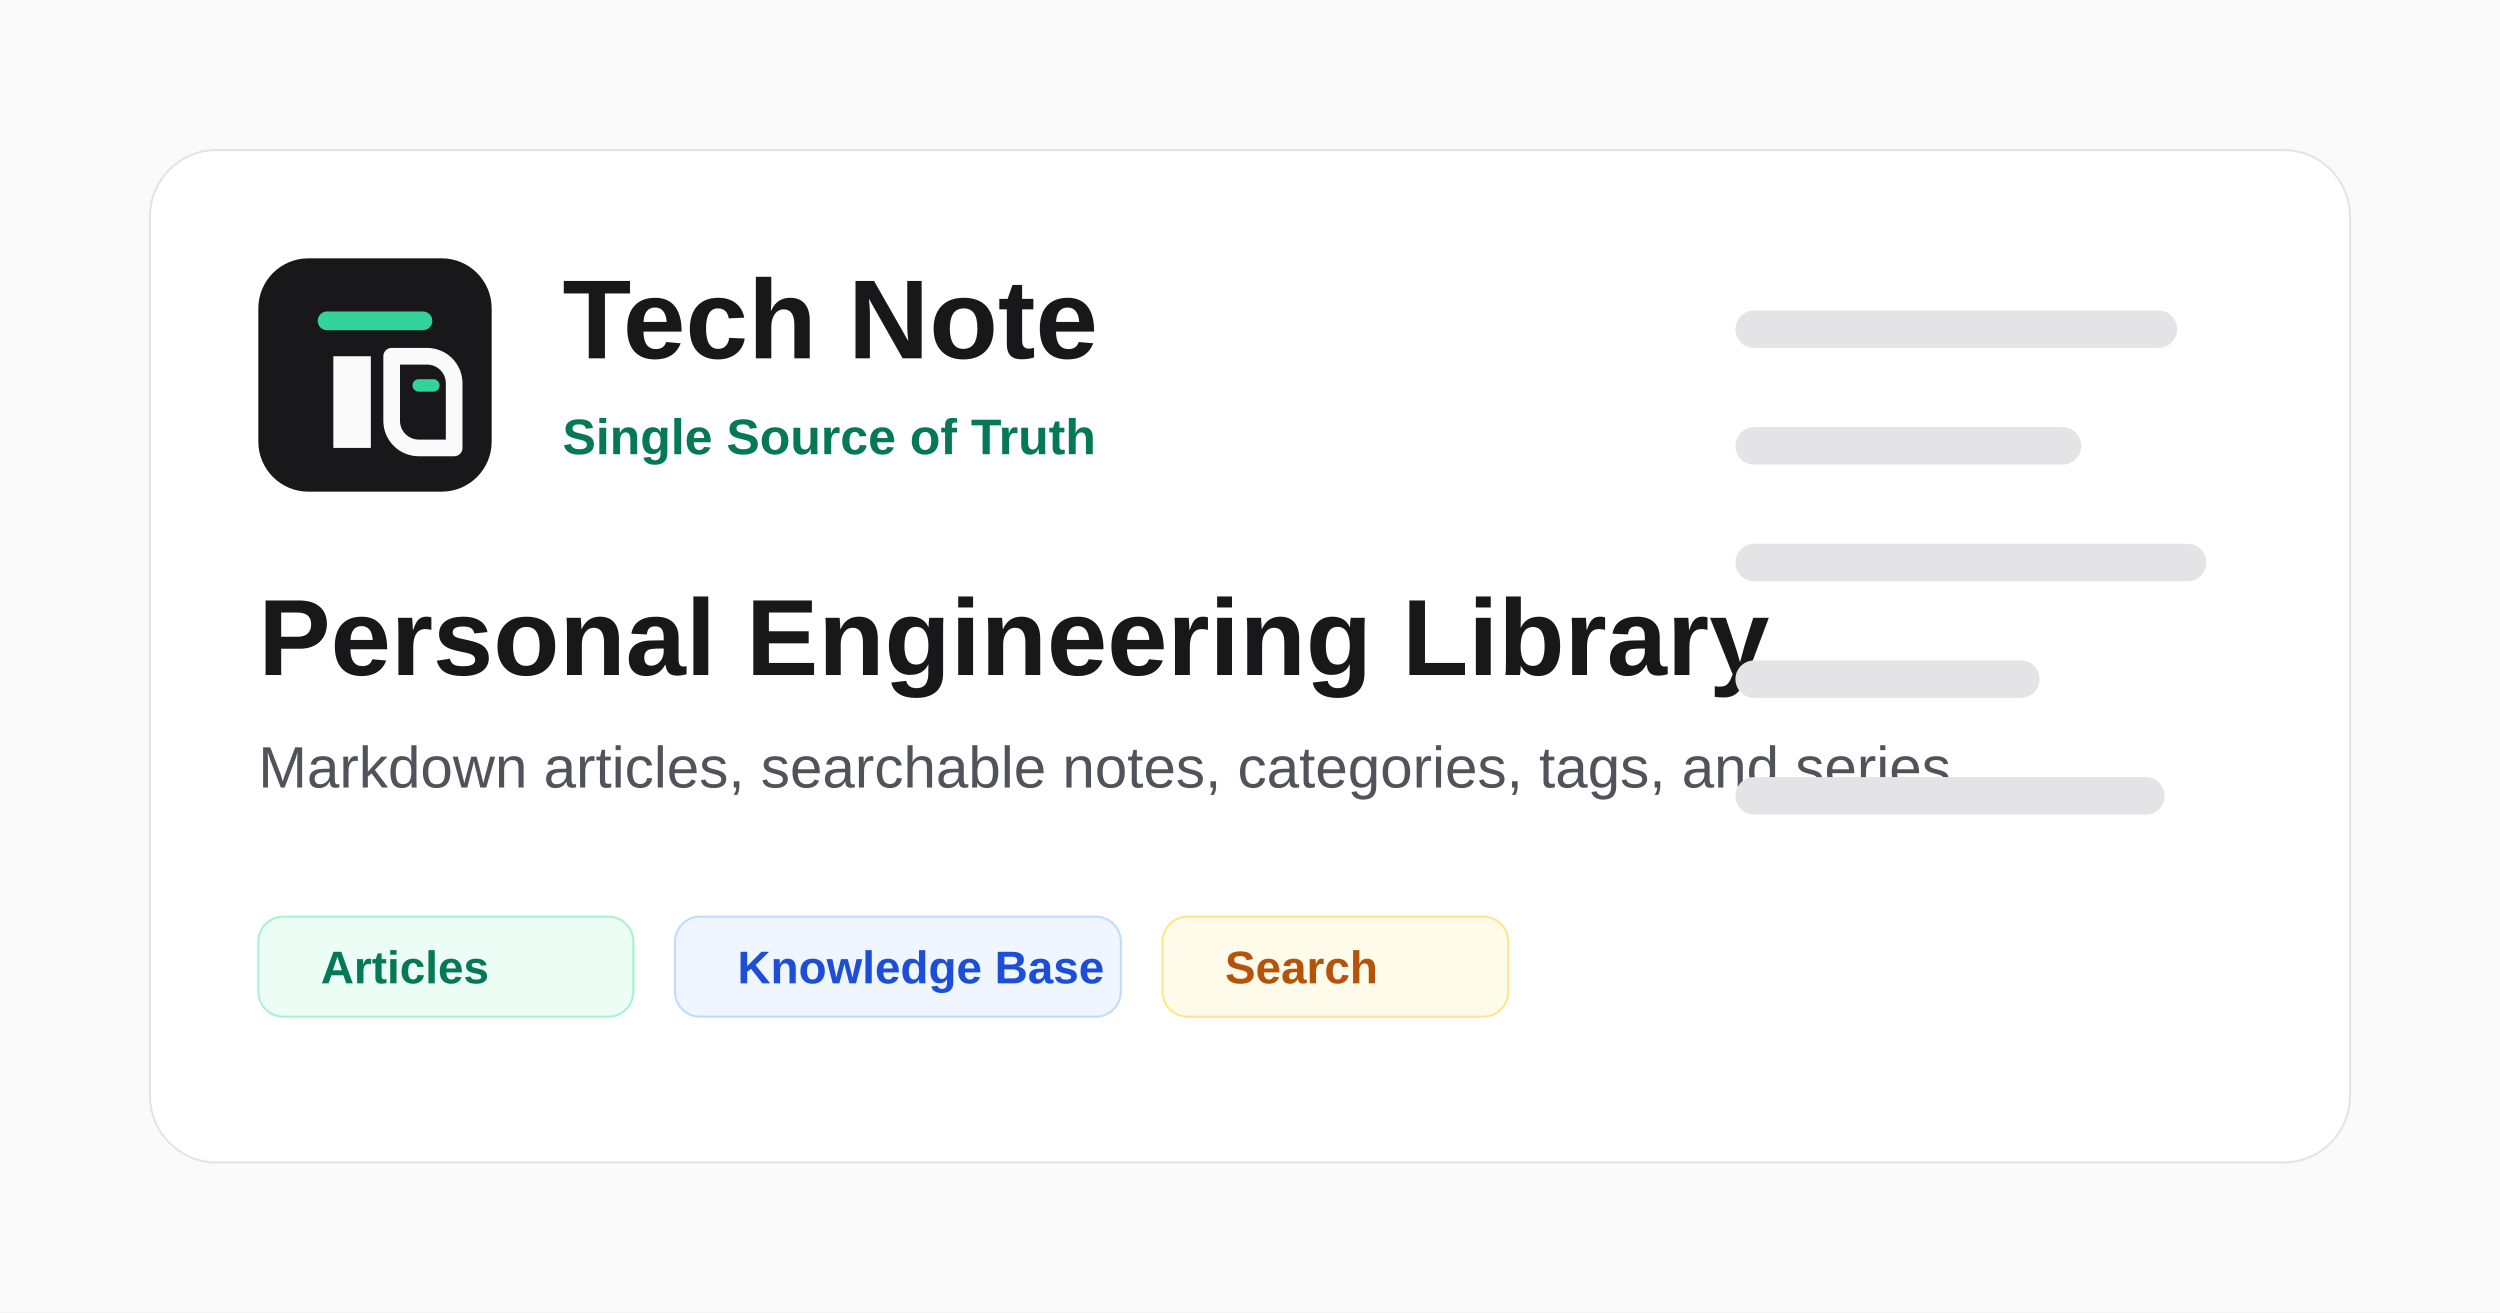
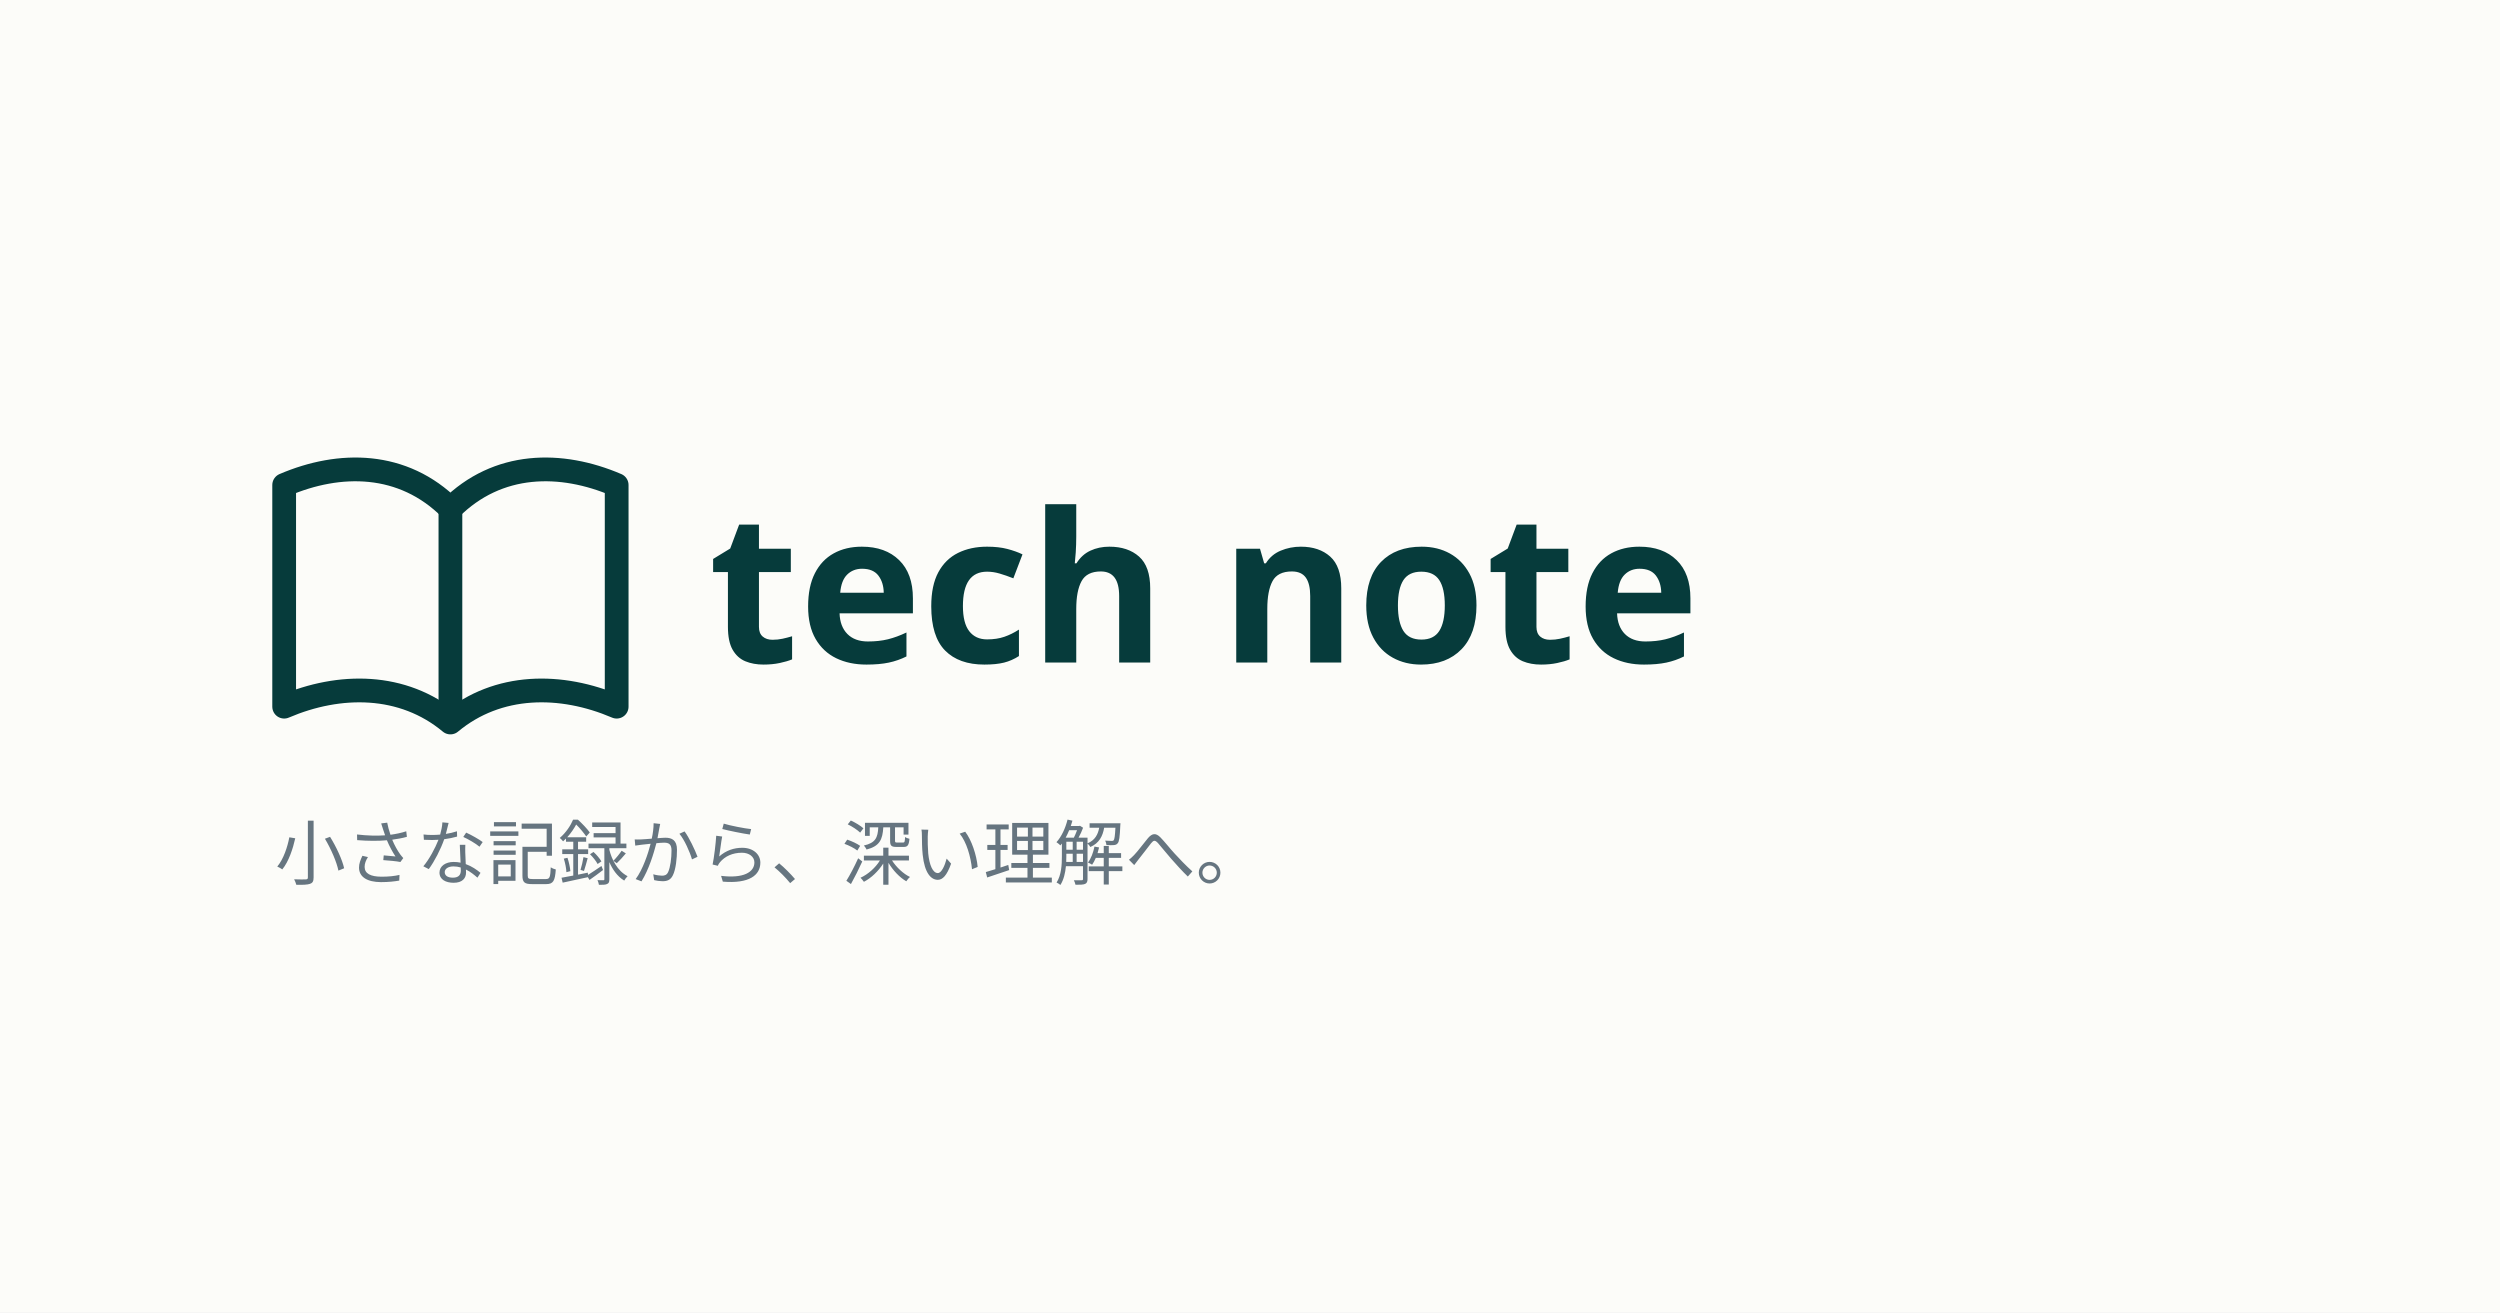
- <svg xmlns="http://www.w3.org/2000/svg" width="1200" height="630" viewBox="0 0 1200 630" fill="none">
-   <rect width="1200" height="630" fill="#FAFAFA" />
-   <rect x="72" y="72" width="1056" height="486" rx="32" fill="#FFFFFF" stroke="#E4E4E7" />
-   <rect x="124" y="124" width="112" height="112" rx="24" fill="#18181B" />
-   <path d="M157 154H203" stroke="#34D399" stroke-width="9" stroke-linecap="round" />
-   <path d="M160 171H178V215H160V171Z" fill="#FAFAFA" />
-   <path d="M188 171H205C212.18 171 218 176.82 218 184V215H201C193.82 215 188 209.18 188 202V171Z" stroke="#FAFAFA" stroke-width="8" stroke-linejoin="round" />
-   <path d="M201 185H208" stroke="#34D399" stroke-width="6" stroke-linecap="round" />
-   <text x="270" y="172" fill="#18181B" font-family="Arial, sans-serif" font-size="54" font-weight="700">Tech Note</text>
-   <text x="270" y="218" fill="#047857" font-family="Arial, sans-serif" font-size="24" font-weight="700">Single Source of Truth</text>
-   <text x="124" y="324" fill="#18181B" font-family="Arial, sans-serif" font-size="52" font-weight="700">Personal Engineering Library</text>
-   <text x="124" y="378" fill="#52525B" font-family="Arial, sans-serif" font-size="28">Markdown articles, searchable notes, categories, tags, and series.</text>
-   <rect x="124" y="440" width="180" height="48" rx="12" fill="#ECFDF5" stroke="#A7F3D0" />
-   <text x="154" y="472" fill="#047857" font-family="Arial, sans-serif" font-size="22" font-weight="700">Articles</text>
-   <rect x="324" y="440" width="214" height="48" rx="12" fill="#EFF6FF" stroke="#BFDBFE" />
-   <text x="354" y="472" fill="#1D4ED8" font-family="Arial, sans-serif" font-size="22" font-weight="700">Knowledge Base</text>
-   <rect x="558" y="440" width="166" height="48" rx="12" fill="#FFFBEB" stroke="#FDE68A" />
-   <text x="588" y="472" fill="#B45309" font-family="Arial, sans-serif" font-size="22" font-weight="700">Search</text>
-   <path d="M842 158H1036" stroke="#E4E4E7" stroke-width="18" stroke-linecap="round" />
-   <path d="M842 214H990" stroke="#E4E4E7" stroke-width="18" stroke-linecap="round" />
-   <path d="M842 270H1050" stroke="#E4E4E7" stroke-width="18" stroke-linecap="round" />
-   <path d="M842 326H970" stroke="#E4E4E7" stroke-width="18" stroke-linecap="round" />
-   <path d="M842 382H1030" stroke="#E4E4E7" stroke-width="18" stroke-linecap="round" />
+ <svg xmlns="http://www.w3.org/2000/svg" width="1200" height="630" viewBox="0 0 1200 630">
+   <rect width="1200" height="630" fill="#fcfcf9" />
+   <g transform="translate(125 210) scale(3.8)" fill="none" stroke="#063b3b" stroke-width="3" stroke-linejoin="round">
+     <path d="M24 9C18 3 10 3 3 6V34C10 31 18 31 24 36C30 31 38 31 45 34V6C38 3 30 3 24 9Z" />
+     <path d="M24 9V36" />
+   </g>
+   <text x="340" y="318" fill="#063b3b" font-family="system-ui,sans-serif" font-weight="700" font-size="100">tech note</text>
+   <text x="132" y="422" fill="#667580" font-family="system-ui,sans-serif" font-size="34">小さな記録から、深い理解へ。</text>
</svg>
